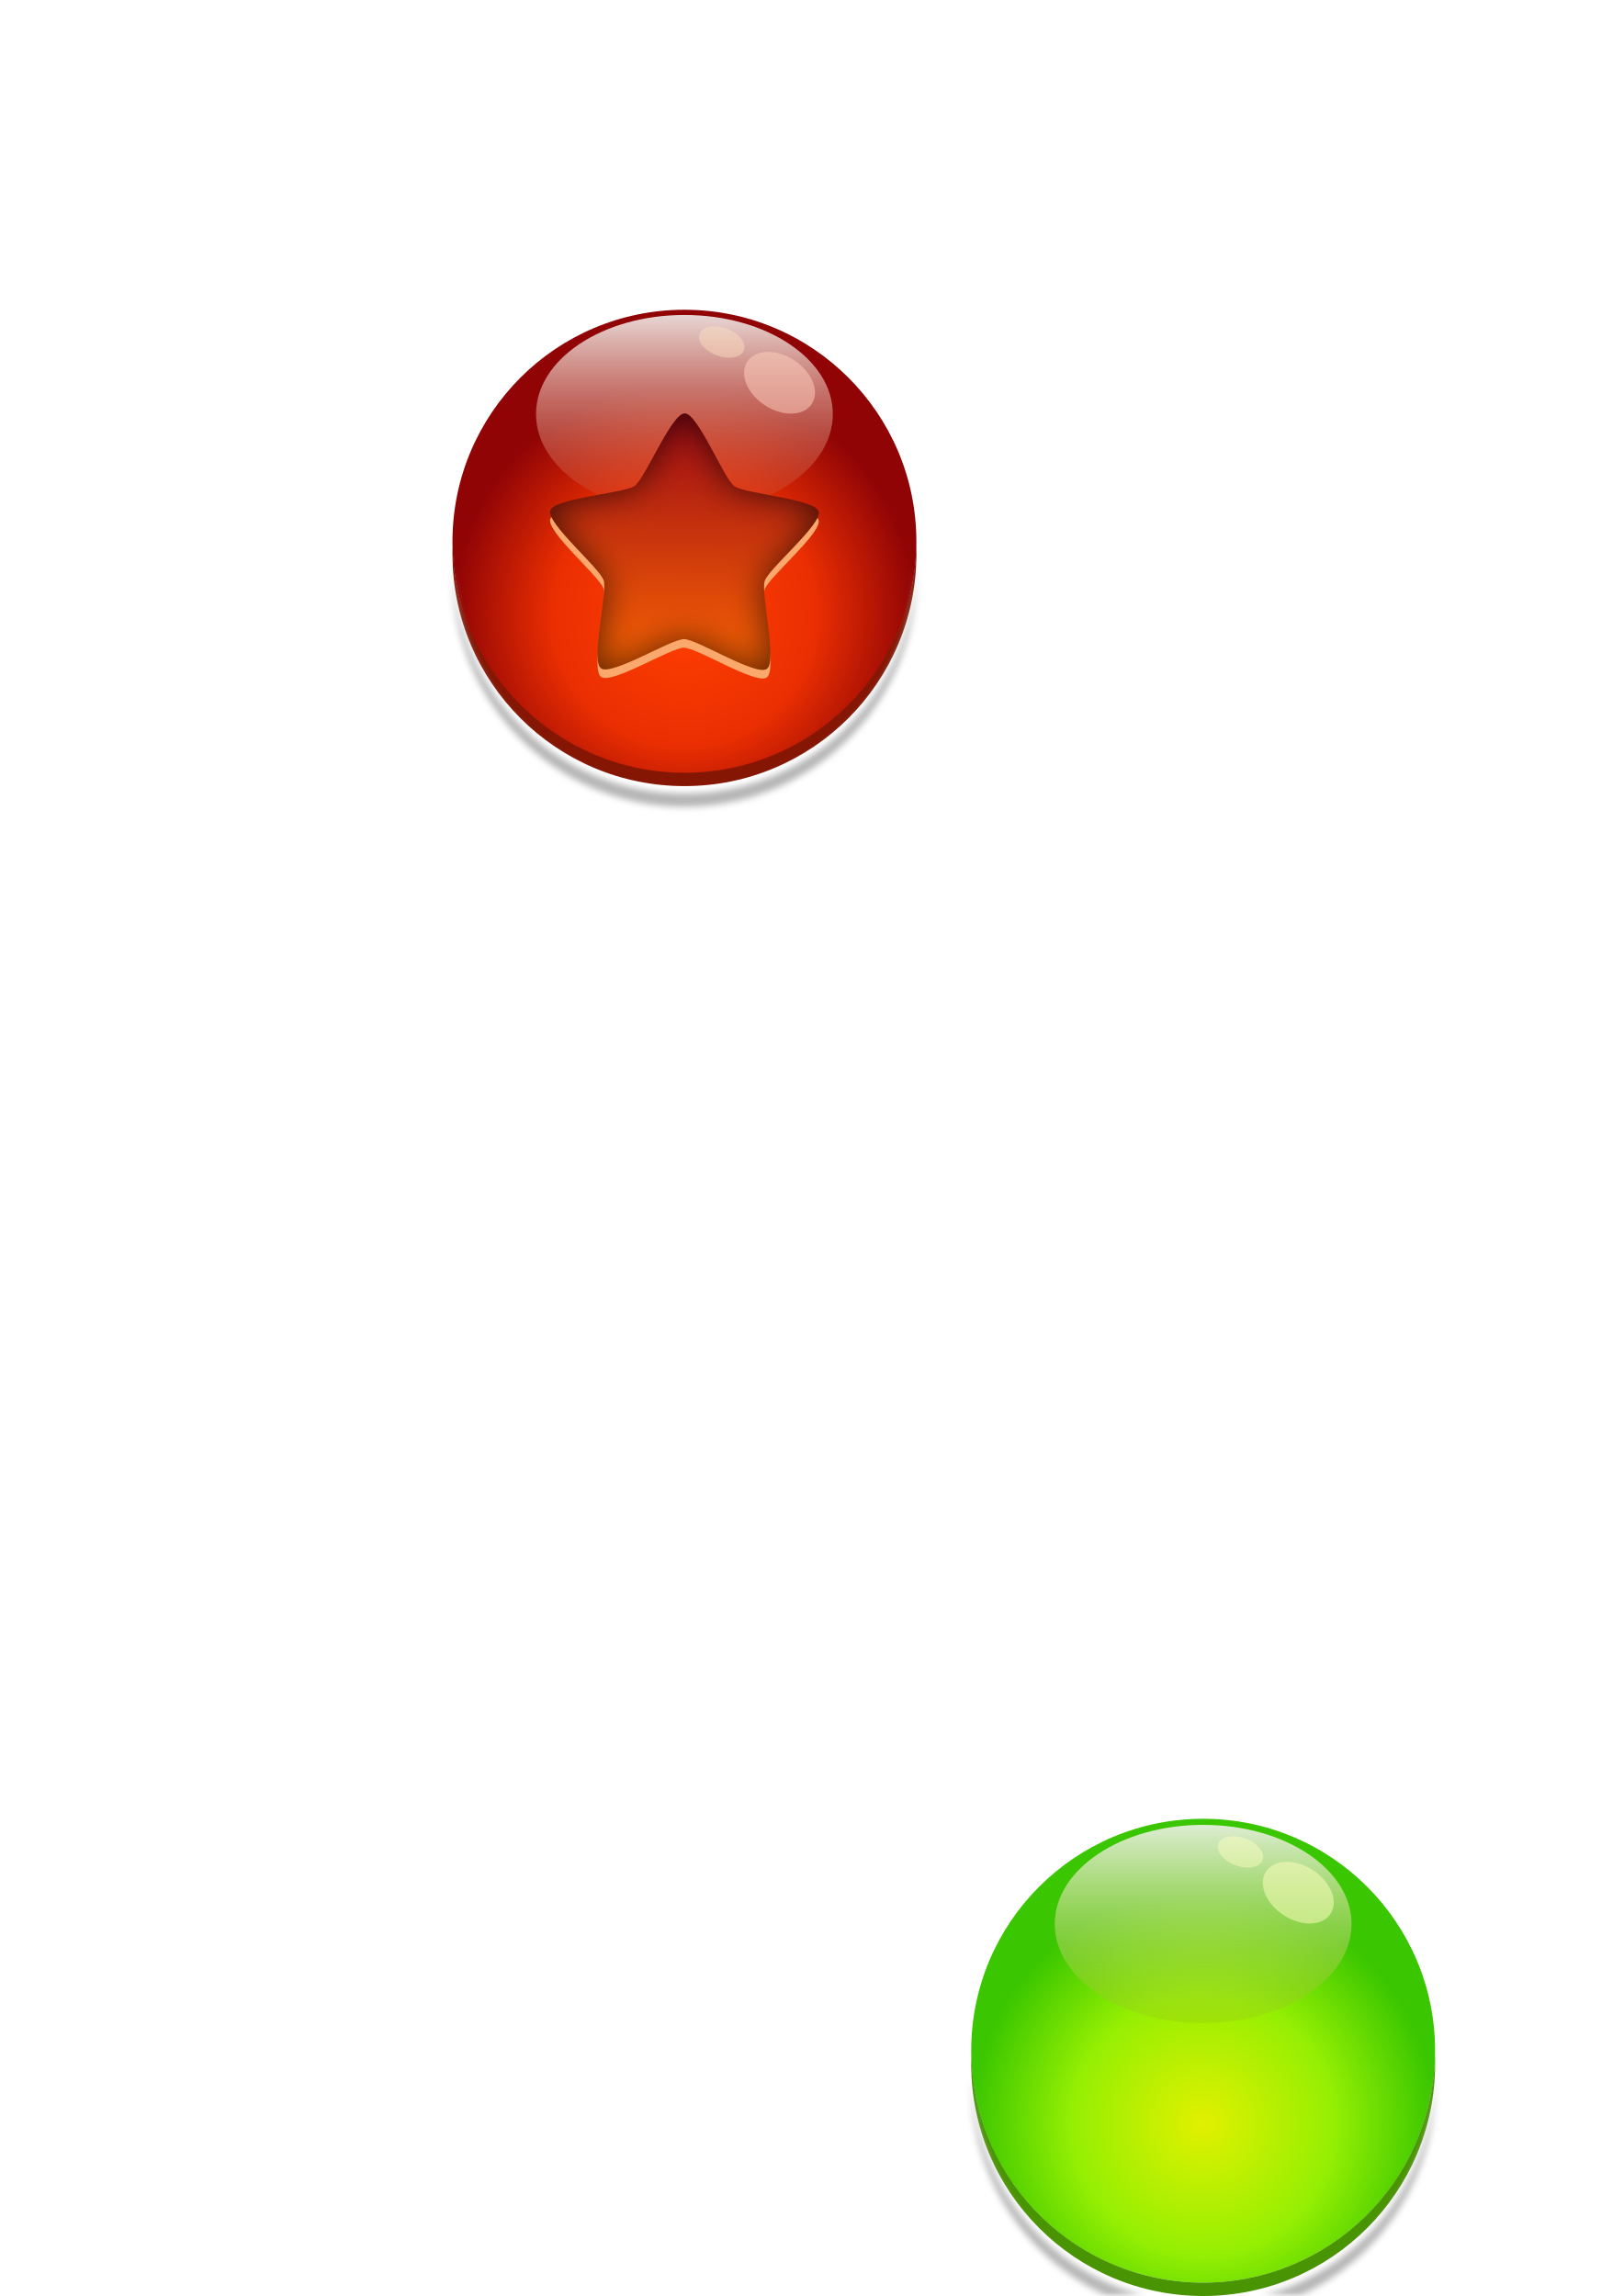
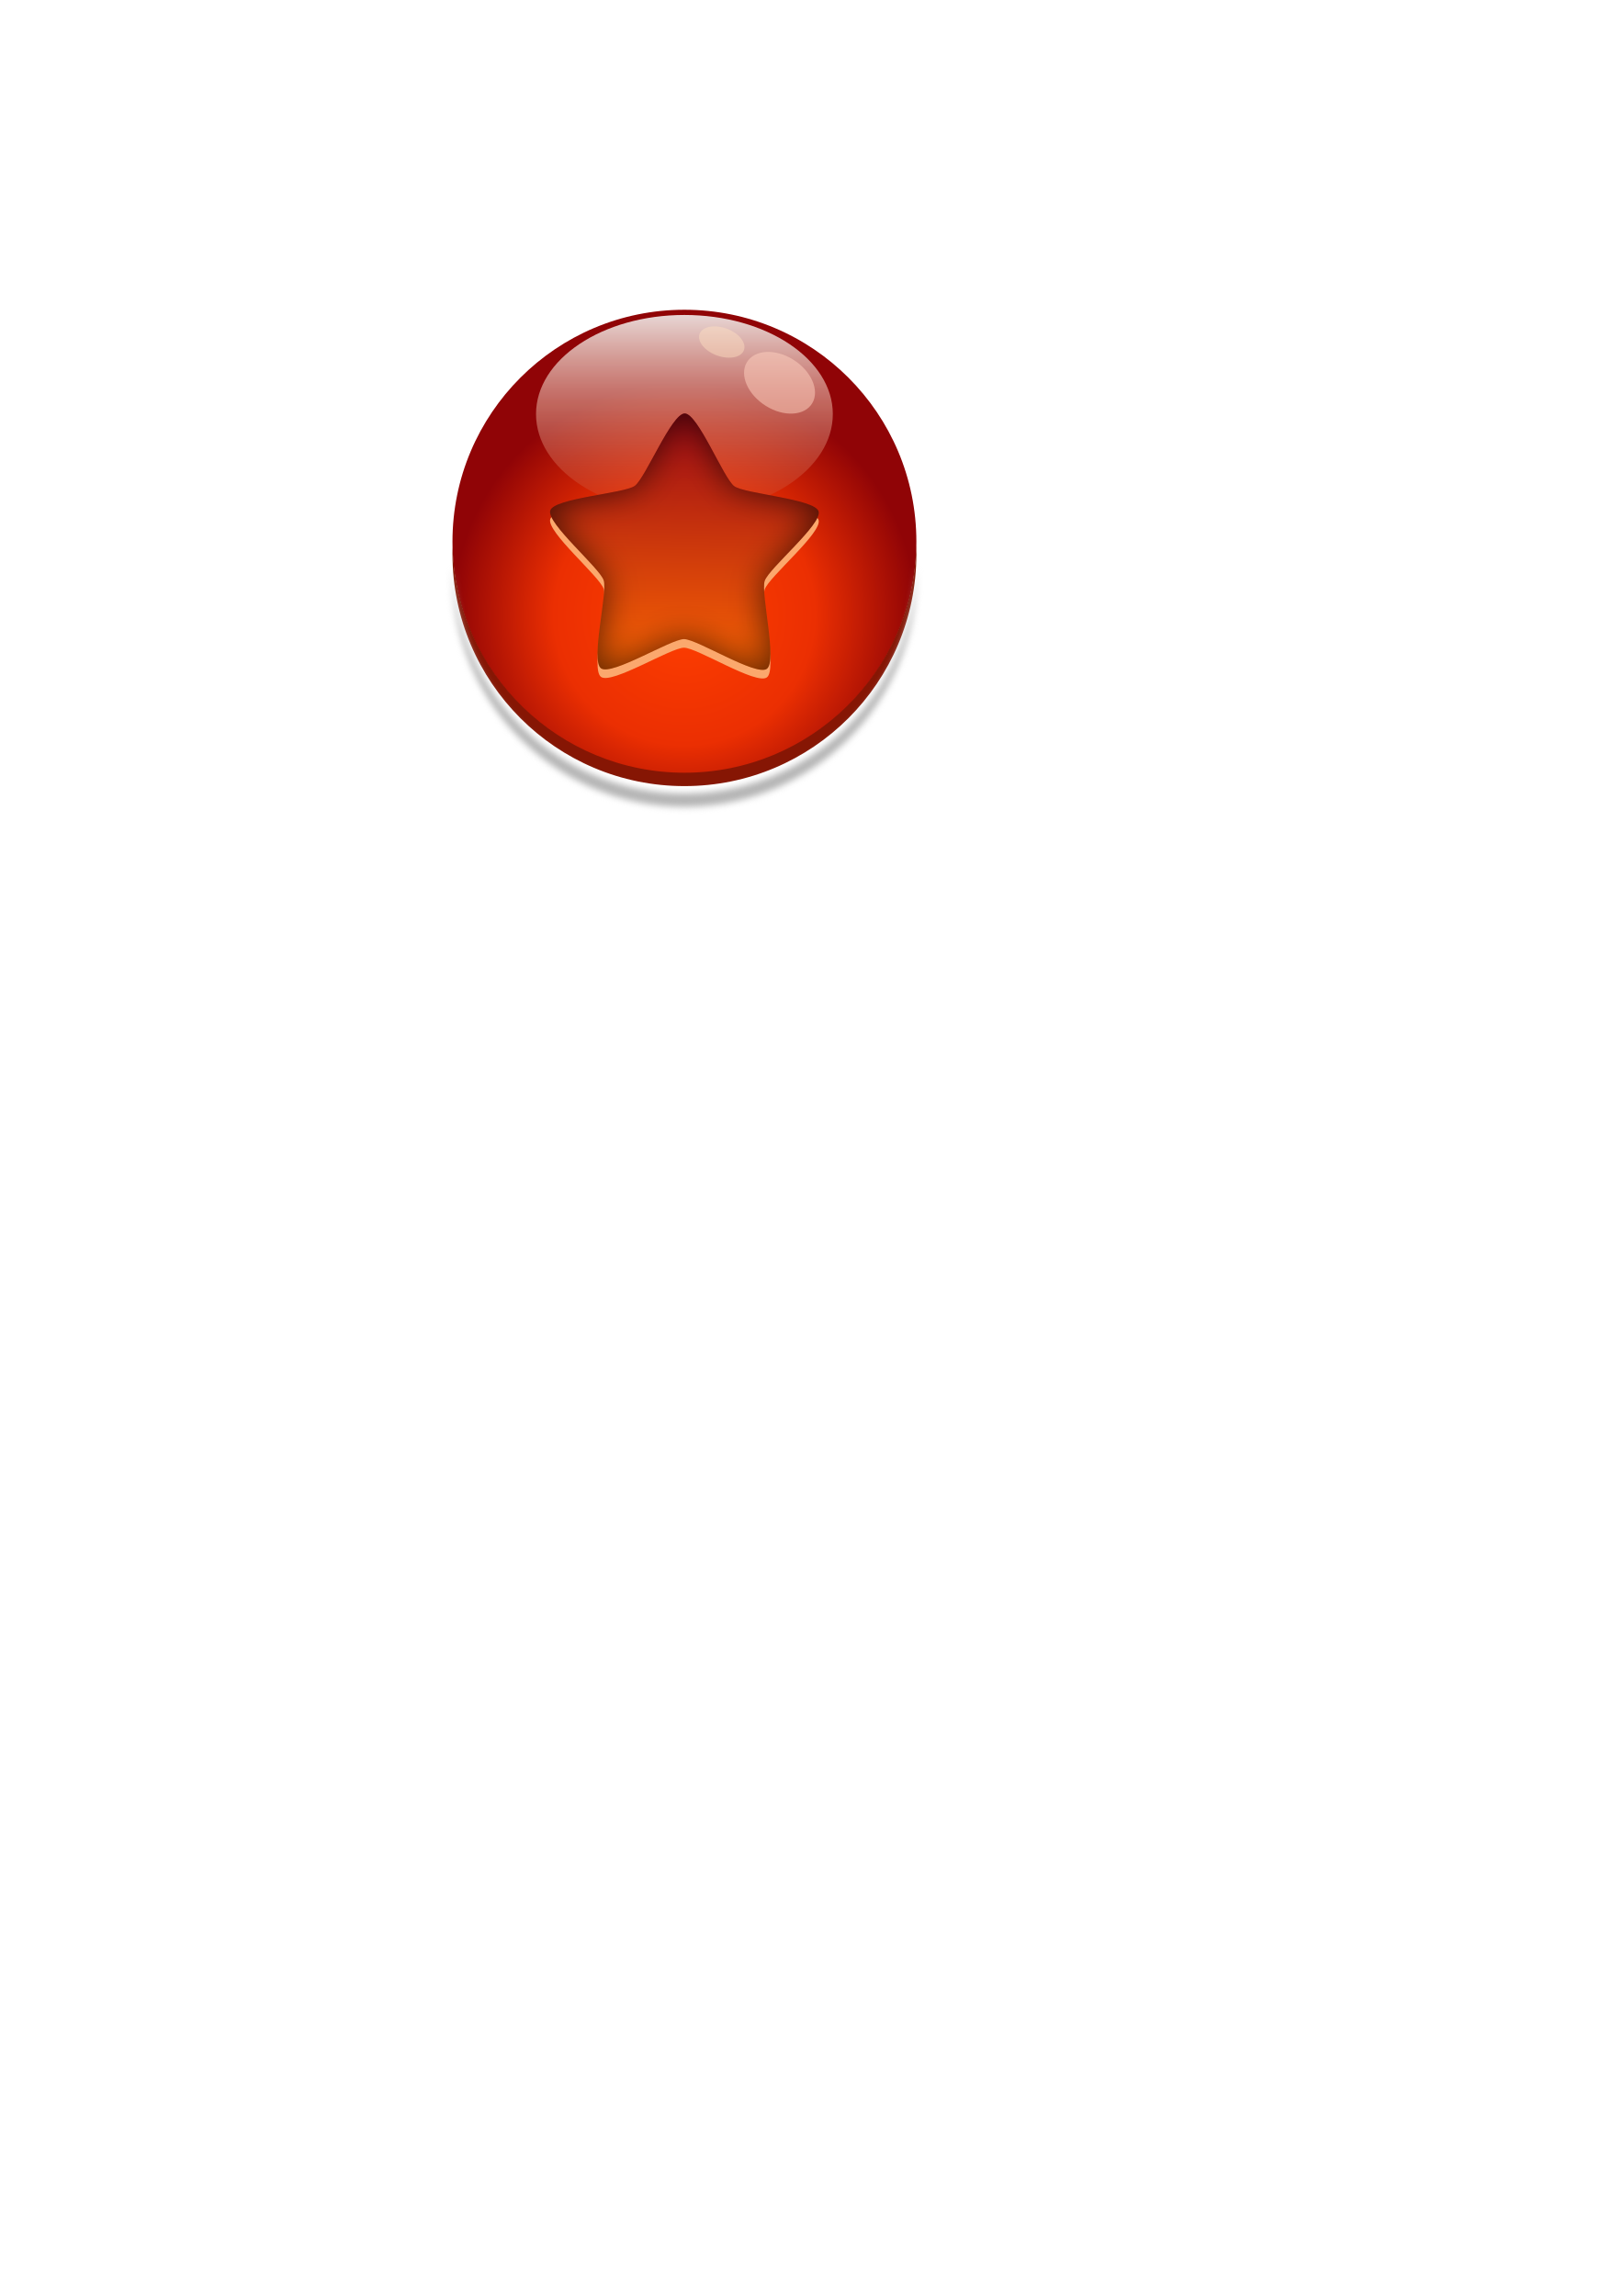
<svg xmlns="http://www.w3.org/2000/svg" xmlns:xlink="http://www.w3.org/1999/xlink" width="210mm" height="297mm" viewBox="0 0 210 297" version="1.1" id="svg5">
  <defs id="defs2">
    <linearGradient id="linearGradient1023">
      <stop style="stop-color:#ff3f00;stop-opacity:1;" offset="0" id="stop1017" />
      <stop style="stop-color:#eb2f02;stop-opacity:1;" offset="0.563" id="stop1019" />
      <stop style="stop-color:#900406;stop-opacity:1;" offset="1" id="stop1021" />
    </linearGradient>
    <linearGradient id="linearGradient6843">
      <stop style="stop-color:#f2f2f1;stop-opacity:0.921;" offset="0" id="stop6839" />
      <stop style="stop-color:#c84325;stop-opacity:0.282;" offset="1" id="stop6841" />
    </linearGradient>
    <radialGradient xlink:href="#linearGradient1023" id="radialGradient928" cx="88.519" cy="79.395" fx="88.519" fy="79.395" r="30" gradientUnits="userSpaceOnUse" gradientTransform="translate(-7.2459961e-6,0.1112345)" />
    <filter style="color-interpolation-filters:sRGB" id="filter6040" x="-0.017" y="-0.034" width="1.035" height="1.067">
      <feGaussianBlur stdDeviation="0.437" id="feGaussianBlur6042" />
    </filter>
    <linearGradient xlink:href="#linearGradient6843" id="linearGradient6845" x1="88.519" y1="39.957" x2="88.519" y2="66.385" gradientUnits="userSpaceOnUse" />
    <clipPath clipPathUnits="userSpaceOnUse" id="clipPath13911">
      <path style="fill:url(#linearGradient13915);fill-opacity:1;stroke-width:1.79;stroke-linecap:round;stroke-linejoin:round;paint-order:stroke fill markers" id="path13913" transform="translate(64.37443,50.05552)" d="m 39.155,20.245 c -0.039,3.278 -9.981,8.585 -12.84,10.19 -2.858,1.605 -12.564,7.333 -15.384,5.66 C 8.111,34.422 8.487,23.158 8.526,19.88 8.565,16.602 8.458,5.333 11.316,3.727 14.175,2.122 23.741,8.079 26.561,9.752 c 2.819,1.673 12.633,7.215 12.594,10.493 z" />
    </clipPath>
    <clipPath clipPathUnits="userSpaceOnUse" id="clipPath5591">
      <path style="fill:#ffb4fe;stroke-width:4.692;stroke-linecap:round;stroke-linejoin:round;paint-order:markers stroke fill" id="path5593" d="m 40.489,5.784 c 0.375,1.166 -4.617,5.291 -4.999,6.454 -0.382,1.163 1.192,7.445 0.199,8.161 -0.993,0.717 -6.459,-2.756 -7.683,-2.759 -1.225,-0.004 -6.712,3.434 -7.7,2.711 -0.988,-0.723 0.625,-6.994 0.25,-8.16 -0.375,-1.166 -5.34,-5.322 -4.958,-6.486 0.382,-1.163 6.845,-1.567 7.838,-2.284 0.993,-0.717 3.412,-6.723 4.636,-6.719 1.225,0.004 3.605,6.026 4.594,6.748 0.988,0.723 7.448,1.167 7.823,2.333 z" transform="matrix(1.394109,0,0,1.394109,31.33123,195.4092)" />
    </clipPath>
-     <radialGradient xlink:href="#linearGradient926" id="radialGradient306" gradientUnits="userSpaceOnUse" cx="88.519" cy="79.395" fx="88.519" fy="79.395" r="30" />
-     <linearGradient id="linearGradient926">
-       <stop style="stop-color:#e1f000;stop-opacity:1;" offset="0" id="stop922" />
-       <stop style="stop-color:#95ef03;stop-opacity:1;" offset="0.563" id="stop1054" />
-       <stop style="stop-color:#3ac600;stop-opacity:1;" offset="1" id="stop924" />
-     </linearGradient>
-     <filter style="color-interpolation-filters:sRGB" id="filter6040-6" x="-0.017" y="-0.034" width="1.035" height="1.067">
-       <feGaussianBlur stdDeviation="0.437" id="feGaussianBlur6042-8" />
-     </filter>
-     <linearGradient xlink:href="#linearGradient6843-1" id="linearGradient6845-7" x1="88.519" y1="39.957" x2="88.519" y2="66.385" gradientUnits="userSpaceOnUse" />
-     <linearGradient id="linearGradient6843-1">
-       <stop style="stop-color:#f2f2f1;stop-opacity:0.921;" offset="0" id="stop6839-6" />
-       <stop style="stop-color:#94c212;stop-opacity:0.282;" offset="1" id="stop6841-3" />
-     </linearGradient>
    <linearGradient xlink:href="#linearGradient8326-0" id="linearGradient4607" x1="28.072" y1="-3.297" x2="27.512" y2="20.497" gradientUnits="userSpaceOnUse" />
    <linearGradient id="linearGradient8326-0">
      <stop style="stop-color:#9c0a15;stop-opacity:1;" offset="0" id="stop8322-5" />
      <stop style="stop-color:#f96303;stop-opacity:1;" offset="1" id="stop8324-6" />
    </linearGradient>
    <clipPath clipPathUnits="userSpaceOnUse" id="clipPath5591-5">
      <path style="fill:#ffb4fe;stroke-width:4.692;stroke-linecap:round;stroke-linejoin:round;paint-order:markers stroke fill" id="path5593-5" d="m 40.489,5.784 c 0.375,1.166 -4.617,5.291 -4.999,6.454 -0.382,1.163 1.192,7.445 0.199,8.161 -0.993,0.717 -6.459,-2.756 -7.683,-2.759 -1.225,-0.004 -6.712,3.434 -7.7,2.711 -0.988,-0.723 0.625,-6.994 0.25,-8.16 -0.375,-1.166 -5.34,-5.322 -4.958,-6.486 0.382,-1.163 6.845,-1.567 7.838,-2.284 0.993,-0.717 3.412,-6.723 4.636,-6.719 1.225,0.004 3.605,6.026 4.594,6.748 0.988,0.723 7.448,1.167 7.823,2.333 z" transform="matrix(1.394109,0,0,1.394109,31.33123,195.4092)" />
    </clipPath>
    <filter style="color-interpolation-filters:sRGB" id="filter5579" x="-0.062" y="-0.085" width="1.124" height="1.171">
      <feGaussianBlur stdDeviation="2.301" id="feGaussianBlur5581" />
    </filter>
  </defs>
  <g id="layer1">
-     <g id="g344" transform="translate(67.08892,195.3133)">
-       <circle style="fill:url(#radialGradient306);fill-opacity:1;stroke-width:1.894;stroke-linecap:round;stroke-linejoin:round;paint-order:stroke fill markers" id="path184" cx="88.519" cy="69.957" r="30" />
-       <path id="circle5471-7" style="fill:#499402;fill-opacity:1;stroke-width:1.894;stroke-linecap:round;stroke-linejoin:round;paint-order:stroke fill markers" d="M 118.496,70.573 A 30,30 0 0 1 88.519,99.957 30,30 0 0 1 58.552,70.821 a 30,30 0 0 0 -0.033,0.866 30,30 0 0 0 30,30 30,30 0 0 0 30,-30 30,30 0 0 0 -0.023,-1.114 z" />
-       <path id="path6038-7" style="fill:#b5b5b5;fill-opacity:1;stroke-width:1.894;stroke-linecap:round;stroke-linejoin:round;paint-order:stroke fill markers;filter:url(#filter6040-6)" d="m 118.496,73.247 a 30,30 0 0 1 -29.977,29.383 30,30 0 0 1 -29.967,-29.135 30,30 0 0 0 -0.033,0.866 30,30 0 0 0 30,30 30,30 0 0 0 30,-30 30,30 0 0 0 -0.023,-1.114 z" />
-       <ellipse style="fill:url(#linearGradient6845-7);fill-opacity:1;stroke-width:1.766;stroke-linecap:round;stroke-linejoin:round;paint-order:stroke fill markers" id="path6837-1" cx="88.519" cy="53.564" rx="19.192" ry="12.821" />
-       <ellipse style="fill:#fffec0;fill-opacity:0.518;stroke-width:2.568;stroke-linecap:round;stroke-linejoin:round;paint-order:stroke fill markers" id="path6867-4" cx="109.798" cy="-18.956" rx="4.985" ry="3.483" transform="matrix(0.8104547,0.5858013,-0.6243441,0.7811494,0,0)" />
-       <ellipse style="fill:#fffec0;fill-opacity:0.457;stroke-width:1.489;stroke-linecap:round;stroke-linejoin:round;paint-order:stroke fill markers" id="ellipse10195-5" cx="100.778" cy="-8.32" rx="2.98" ry="1.96" transform="matrix(0.8676678,0.4971444,-0.7100171,0.7041844,0,0)" />
-     </g>
    <g id="g3816">
      <g id="g1917">
        <circle style="fill:url(#radialGradient928);fill-opacity:1;stroke:none;stroke-width:1.894;stroke-linecap:round;stroke-linejoin:round;paint-order:stroke fill markers" id="circle5469" cx="88.519" cy="70.068" r="30" />
        <path id="circle5471" style="fill:#861604;fill-opacity:1;stroke-width:1.894;stroke-linecap:round;stroke-linejoin:round;paint-order:stroke fill markers" d="M 118.496,70.573 A 30,30 0 0 1 88.519,99.957 30,30 0 0 1 58.552,70.821 a 30,30 0 0 0 -0.033,0.866 30,30 0 0 0 30,30 30,30 0 0 0 30,-30 30,30 0 0 0 -0.023,-1.114 z" />
        <path id="path6038" style="fill:#b5b5b5;fill-opacity:1;stroke-width:1.894;stroke-linecap:round;stroke-linejoin:round;paint-order:stroke fill markers;filter:url(#filter6040)" d="m 118.496,73.247 a 30,30 0 0 1 -29.977,29.383 30,30 0 0 1 -29.967,-29.135 30,30 0 0 0 -0.033,0.866 30,30 0 0 0 30,30 30,30 0 0 0 30,-30 30,30 0 0 0 -0.023,-1.114 z" />
        <ellipse style="fill:url(#linearGradient6845);fill-opacity:1;stroke-width:1.766;stroke-linecap:round;stroke-linejoin:round;paint-order:stroke fill markers" id="path6837" cx="88.519" cy="53.564" rx="19.192" ry="12.821" />
        <ellipse style="fill:#ffd0c0;fill-opacity:0.518;stroke-width:2.568;stroke-linecap:round;stroke-linejoin:round;paint-order:stroke fill markers" id="path6867" cx="109.798" cy="-18.956" rx="4.985" ry="3.483" transform="matrix(0.8104547,0.5858013,-0.6243441,0.7811494,0,0)" />
        <ellipse style="fill:#ffe0c0;fill-opacity:0.457;stroke-width:1.489;stroke-linecap:round;stroke-linejoin:round;paint-order:stroke fill markers" id="ellipse10195" cx="100.778" cy="-8.32" rx="2.98" ry="1.96" transform="matrix(0.8676678,0.4971444,-0.7100171,0.7041844,0,0)" />
      </g>
      <path style="fill:#fba86d;fill-opacity:1;stroke-width:4.692;stroke-linecap:round;stroke-linejoin:round;paint-order:markers stroke fill" id="path4609" d="m 40.489,5.784 c 0.375,1.166 -4.617,5.291 -4.999,6.454 -0.382,1.163 1.192,7.445 0.199,8.161 -0.993,0.717 -6.459,-2.756 -7.683,-2.759 -1.225,-0.004 -6.712,3.434 -7.7,2.711 -0.988,-0.723 0.625,-6.994 0.25,-8.16 -0.375,-1.166 -5.34,-5.322 -4.958,-6.486 0.382,-1.163 6.845,-1.567 7.838,-2.284 0.993,-0.717 3.412,-6.723 4.636,-6.719 1.225,0.004 3.605,6.026 4.594,6.748 0.988,0.723 7.448,1.167 7.823,2.333 z" transform="matrix(1.394109,0,0,1.394109,49.42345,59.19094)" />
      <path style="fill:url(#linearGradient4607);fill-opacity:1;stroke-width:4.692;stroke-linecap:round;stroke-linejoin:round;paint-order:markers stroke fill" id="path935" d="m 40.489,5.784 c 0.375,1.166 -4.617,5.291 -4.999,6.454 -0.382,1.163 1.192,7.445 0.199,8.161 -0.993,0.717 -6.459,-2.756 -7.683,-2.759 -1.225,-0.004 -6.712,3.434 -7.7,2.711 -0.988,-0.723 0.625,-6.994 0.25,-8.16 -0.375,-1.166 -5.34,-5.322 -4.958,-6.486 0.382,-1.163 6.845,-1.567 7.838,-2.284 0.993,-0.717 3.412,-6.723 4.636,-6.719 1.225,0.004 3.605,6.026 4.594,6.748 0.988,0.723 7.448,1.167 7.823,2.333 z" transform="matrix(1.394109,0,0,1.394109,49.42345,58.0786)" />
      <path id="rect5568" style="opacity:0.647;fill:#000000;fill-opacity:1;fill-rule:evenodd;stroke-width:0.265;filter:url(#filter5579)" d="m 26.029,177.975 v 64.739 h 88.987 v -64.739 z m 44.439,12.837 c 1.707,0.005 5.026,8.4 6.404,9.408 1.378,1.008 10.384,1.627 10.906,3.252 0.522,1.625 -6.436,7.377 -6.969,8.998 -0.533,1.622 1.661,10.379 0.277,11.378 -1.384,0.999 -9.004,-3.842 -10.711,-3.847 -1.707,-0.005 -9.357,4.787 -10.735,3.78 -1.378,-1.008 0.871,-9.751 0.349,-11.376 -0.522,-1.625 -7.444,-7.42 -6.912,-9.042 0.533,-1.622 9.542,-2.184 10.926,-3.183 1.384,-0.999 4.757,-9.373 6.464,-9.367 z" clip-path="url(#clipPath5591-5)" transform="translate(18.09223,-137.3306)" />
    </g>
  </g>
</svg>
